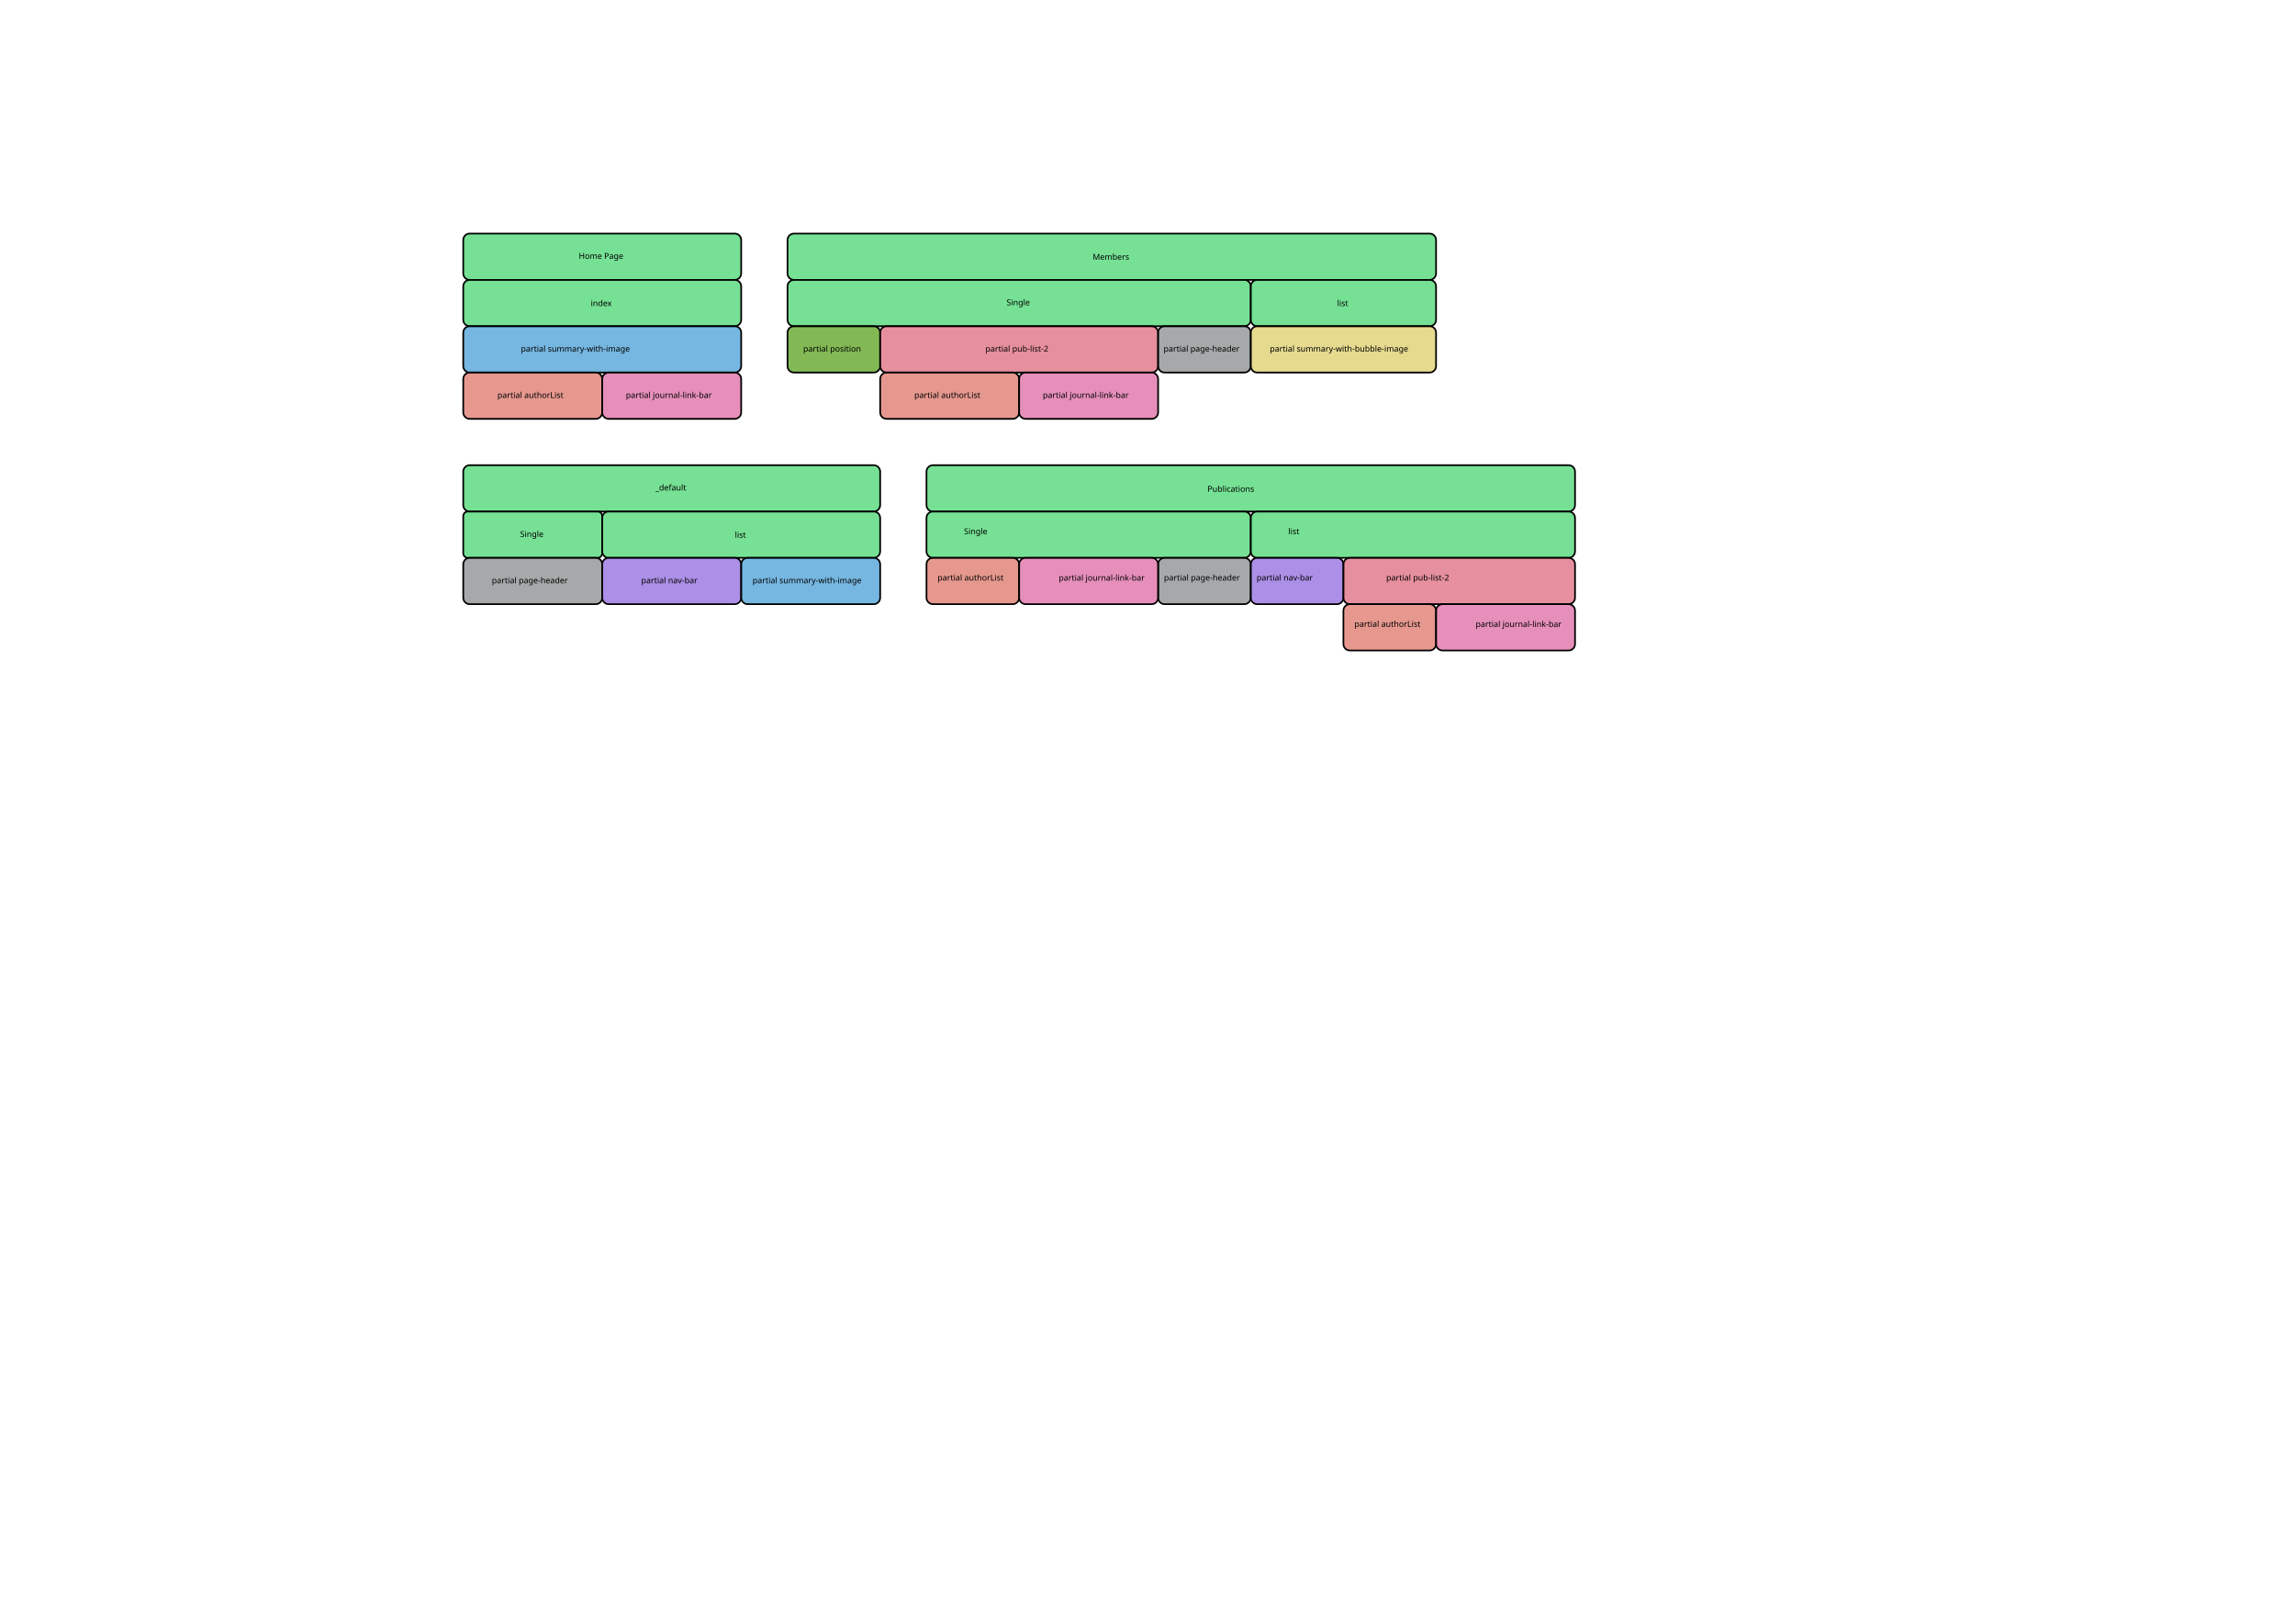
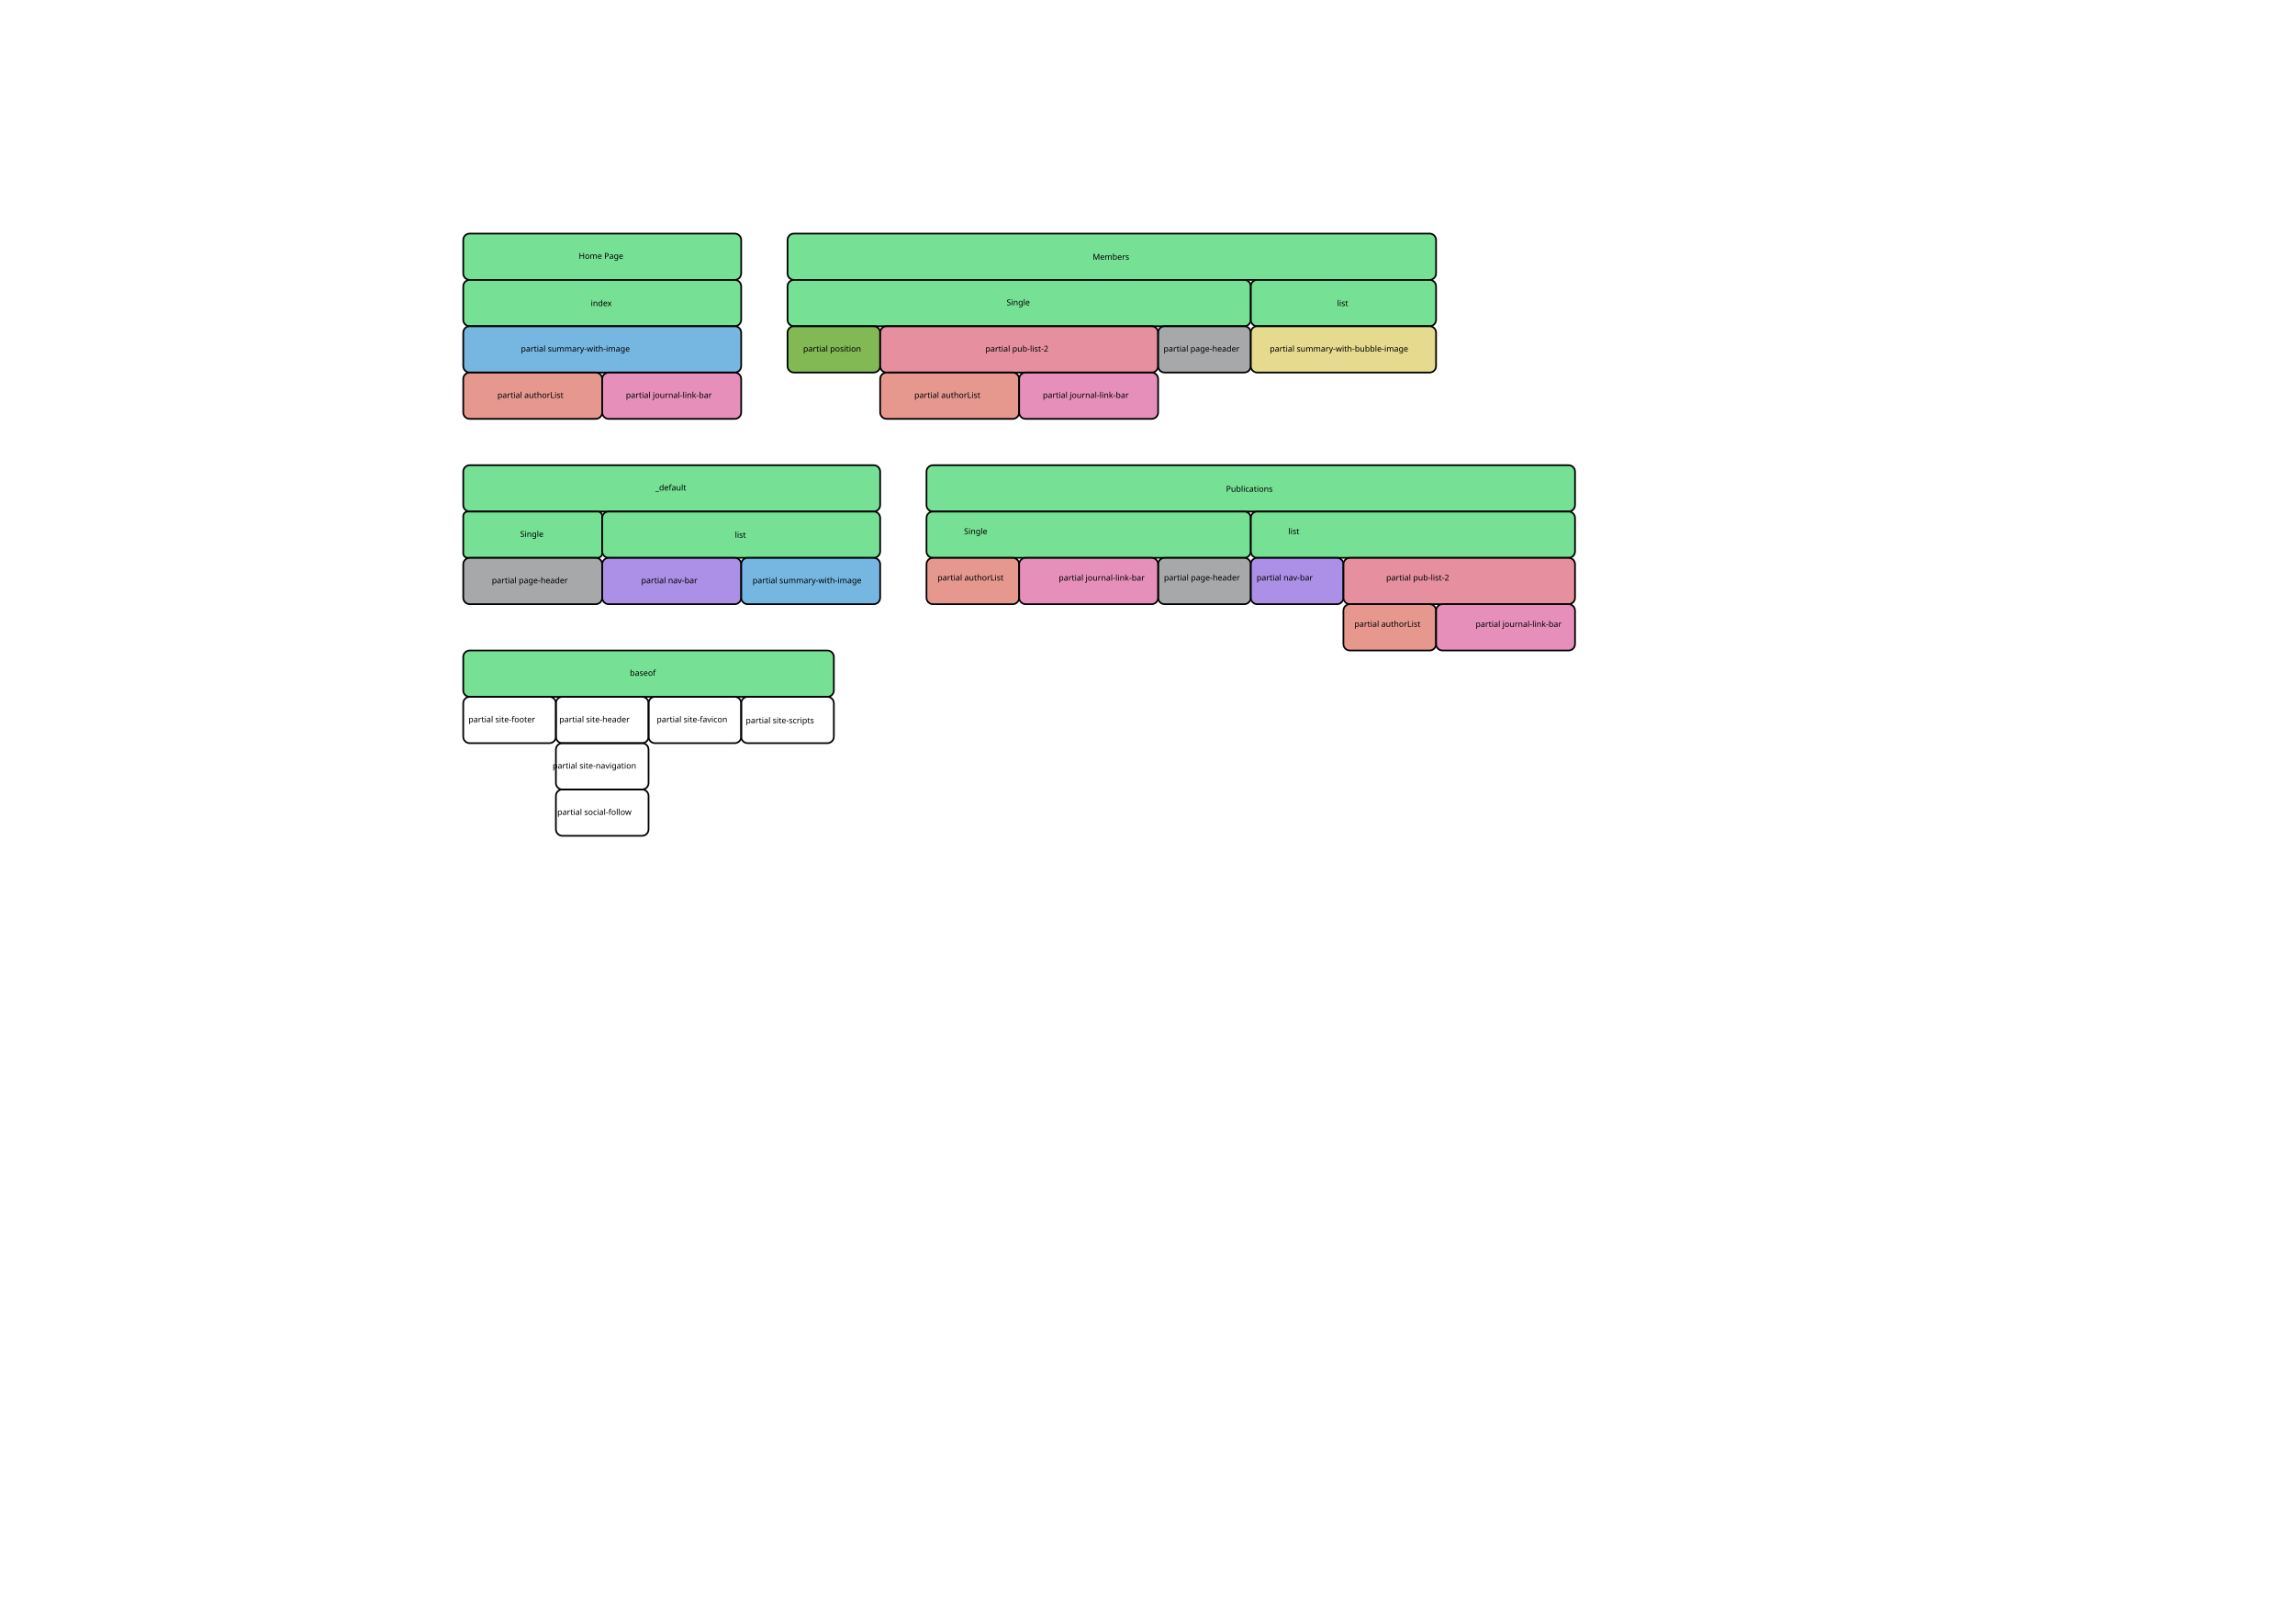
<svg xmlns="http://www.w3.org/2000/svg" width="1189mm" height="841mm" viewBox="0 0 1189 841" version="1.1" id="svg8">
  <defs id="defs2" />
  <g id="layer1" transform="translate(0,544)">
    <g id="g5554">
      <rect ry="3.341" style="fill:#3dd567;fill-opacity:0.706;stroke:#000000;stroke-width:0.865;stroke-miterlimit:4;stroke-dasharray:none;stroke-opacity:1" y="-423" x="240" height="24" width="144" id="rect3988" />
      <text id="text4797" y="-409.897" x="299.857" style="font-style:normal;font-weight:normal;font-size:4.233px;line-height:1.25;font-family:sans-serif;letter-spacing:0px;word-spacing:0px;fill:#000000;fill-opacity:1;stroke:none;stroke-width:0.265" xml:space="preserve">
        <tspan style="stroke-width:0.265" y="-409.897" x="299.857" id="tspan4795">Home Page</tspan>
      </text>
      <rect ry="3.341" style="fill:#3dd567;fill-opacity:0.706;stroke:#000000;stroke-width:0.865;stroke-miterlimit:4;stroke-dasharray:none;stroke-opacity:1" y="-399" x="240" height="24" width="144" id="rect3988-6" />
      <text id="text4797-7" y="-385.422" x="306.079" style="font-style:normal;font-weight:normal;font-size:4.233px;line-height:1.25;font-family:sans-serif;letter-spacing:0px;word-spacing:0px;fill:#000000;fill-opacity:1;stroke:none;stroke-width:0.265" xml:space="preserve">
        <tspan style="stroke-width:0.265" y="-385.422" x="306.079" id="tspan4795-5">index</tspan>
      </text>
      <rect ry="3.341" style="fill:#3d99d5;fill-opacity:0.706;stroke:#000000;stroke-width:0.865;stroke-miterlimit:4;stroke-dasharray:none;stroke-opacity:1" y="-375" x="240" height="24" width="144" id="rect3988-6-7" />
      <text id="text4797-7-0" y="-361.832" x="269.872" style="font-style:normal;font-weight:normal;font-size:4.233px;line-height:1.25;font-family:sans-serif;letter-spacing:0px;word-spacing:0px;fill:#000000;fill-opacity:1;stroke:none;stroke-width:0.265" xml:space="preserve">
        <tspan style="stroke-width:0.265" y="-361.832" x="269.872" id="tspan4876">partial summary-with-image</tspan>
      </text>
      <rect ry="3.341" style="fill:#db6e61;fill-opacity:0.706;stroke:#000000;stroke-width:0.865;stroke-miterlimit:4;stroke-dasharray:none;stroke-opacity:1" y="-351" x="240" height="24" width="72" id="rect3988-6-7-6" />
      <text id="text4797-7-0-0" y="-337.832" x="257.696" style="font-style:normal;font-weight:normal;font-size:4.233px;line-height:1.25;font-family:sans-serif;letter-spacing:0px;word-spacing:0px;fill:#000000;fill-opacity:1;stroke:none;stroke-width:0.265" xml:space="preserve">
        <tspan style="stroke-width:0.265" y="-337.832" x="257.696" id="tspan4876-6">partial authorList</tspan>
      </text>
      <rect ry="3.341" style="fill:#db619d;fill-opacity:0.706;stroke:#000000;stroke-width:0.865;stroke-miterlimit:4;stroke-dasharray:none;stroke-opacity:1" y="-351" x="312" height="24" width="72" id="rect3988-6-7-6-6" />
      <text id="text4797-7-0-0-1" y="-337.832" x="324.255" style="font-style:normal;font-weight:normal;font-size:4.233px;line-height:1.25;font-family:sans-serif;letter-spacing:0px;word-spacing:0px;fill:#000000;fill-opacity:1;stroke:none;stroke-width:0.265" xml:space="preserve">
        <tspan style="stroke-width:0.265" y="-337.832" x="324.255" id="tspan4876-6-8">partial journal-link-bar</tspan>
      </text>
    </g>
    <g id="g5618" transform="translate(-72,-24.00001)">
      <g id="g4802-35" transform="translate(485.2643,-523.6513)">
        <rect id="rect3988-62" width="336" height="24" x="-5.264" y="124.651" style="fill:#3dd567;fill-opacity:0.706;stroke:#000000;stroke-width:0.865;stroke-miterlimit:4;stroke-dasharray:none;stroke-opacity:1" ry="3.341" />
        <text xml:space="preserve" style="font-style:normal;font-weight:normal;font-size:4.233px;line-height:1.25;font-family:sans-serif;letter-spacing:0px;word-spacing:0px;fill:#000000;fill-opacity:1;stroke:none;stroke-width:0.265" x="152.822" y="138.23" id="text4797-9">
          <tspan id="tspan4795-1" x="152.822" y="138.23" style="stroke-width:0.265">Members</tspan>
        </text>
      </g>
      <g id="g4802-35-7" transform="translate(483.7113,-499.6513)">
        <rect id="rect3988-62-9" width="240" height="24" x="-3.711" y="124.651" style="fill:#3dd567;fill-opacity:0.706;stroke:#000000;stroke-width:0.865;stroke-miterlimit:4;stroke-dasharray:none;stroke-opacity:1" ry="3.341" />
        <text xml:space="preserve" style="font-style:normal;font-weight:normal;font-size:4.233px;line-height:1.25;font-family:sans-serif;letter-spacing:0px;word-spacing:0px;fill:#000000;fill-opacity:1;stroke:none;stroke-width:0.265" x="109.755" y="137.819" id="text4797-9-2">
          <tspan id="tspan4795-1-0" x="109.755" y="137.819" style="stroke-width:0.265">Single</tspan>
        </text>
      </g>
      <g id="g4802-35-2" transform="translate(453.4981,-475.6513)">
        <rect id="rect3988-62-3" width="48" height="24" x="26.502" y="124.651" style="fill:#4f9c0e;fill-opacity:0.706;stroke:#000000;stroke-width:0.865;stroke-miterlimit:4;stroke-dasharray:none;stroke-opacity:1" ry="3.341" />
        <text xml:space="preserve" style="font-style:normal;font-weight:normal;font-size:4.233px;line-height:1.25;font-family:sans-serif;letter-spacing:0px;word-spacing:0px;fill:#000000;fill-opacity:1;stroke:none;stroke-width:0.265" x="34.619" y="137.819" id="text4797-9-7">
          <tspan id="tspan4795-1-5" x="34.619" y="137.819" style="stroke-width:0.265">partial position</tspan>
        </text>
      </g>
      <g id="g4802-35-2-9" transform="translate(539.1265,-475.6513)">
        <rect id="rect3988-62-3-2" width="144" height="24" x="-11.126" y="124.651" style="fill:#db6177;fill-opacity:0.706;stroke:#000000;stroke-width:0.865;stroke-miterlimit:4;stroke-dasharray:none;stroke-opacity:1" ry="3.341" />
        <text xml:space="preserve" style="font-style:normal;font-weight:normal;font-size:4.233px;line-height:1.25;font-family:sans-serif;letter-spacing:0px;word-spacing:0px;fill:#000000;fill-opacity:1;stroke:none;stroke-width:0.265" x="43.394" y="137.819" id="text4797-9-7-2">
          <tspan id="tspan4795-1-5-8" x="43.394" y="137.819" style="stroke-width:0.265">partial pub-list-2</tspan>
        </text>
      </g>
      <g id="g4802-35-2-9-9" transform="translate(647.4699,-475.6513)">
        <rect id="rect3988-62-3-2-7" width="48" height="24" x="24.53" y="124.651" style="fill:#818486;fill-opacity:0.706;stroke:#000000;stroke-width:0.865;stroke-miterlimit:4;stroke-dasharray:none;stroke-opacity:1" ry="3.341" />
        <text xml:space="preserve" style="font-style:normal;font-weight:normal;font-size:4.233px;line-height:1.25;font-family:sans-serif;letter-spacing:0px;word-spacing:0px;fill:#000000;fill-opacity:1;stroke:none;stroke-width:0.265" x="27.344" y="137.819" id="text4797-9-7-2-3">
          <tspan id="tspan4795-1-5-8-6" x="27.344" y="137.819" style="stroke-width:0.265">partial page-header</tspan>
        </text>
      </g>
      <g id="g4802-35-7-2" transform="translate(699.7446,-499.6513)">
        <rect id="rect3988-62-9-9" width="96" height="24" x="20.255" y="124.651" style="fill:#3dd567;fill-opacity:0.706;stroke:#000000;stroke-width:0.865;stroke-miterlimit:4;stroke-dasharray:none;stroke-opacity:1" ry="3.341" />
        <text xml:space="preserve" style="font-style:normal;font-weight:normal;font-size:4.233px;line-height:1.25;font-family:sans-serif;letter-spacing:0px;word-spacing:0px;fill:#000000;fill-opacity:1;stroke:none;stroke-width:0.265" x="64.998" y="138.23" id="text4797-9-2-3">
          <tspan id="tspan4795-1-0-1" x="64.998" y="138.23" style="stroke-width:0.265">list</tspan>
        </text>
      </g>
      <g id="g4802-3-2-3-9" transform="translate(512.4048,-458.2256)">
        <rect id="rect3988-6-7-6-4" width="72" height="24" x="15.595" y="131.226" style="fill:#db6e61;fill-opacity:0.706;stroke:#000000;stroke-width:0.865;stroke-miterlimit:4;stroke-dasharray:none;stroke-opacity:1" ry="3.341" />
        <text xml:space="preserve" style="font-style:normal;font-weight:normal;font-size:4.233px;line-height:1.25;font-family:sans-serif;letter-spacing:0px;word-spacing:0px;fill:#000000;fill-opacity:1;stroke:none;stroke-width:0.265" x="33.291" y="144.393" id="text4797-7-0-0-7">
          <tspan id="tspan4876-6-84" x="33.291" y="144.393" style="stroke-width:0.265">partial authorList</tspan>
        </text>
      </g>
      <g id="g4802-3-2-3-2-5" transform="translate(576.0121,-451.6513)">
        <rect id="rect3988-6-7-6-6-0" width="72" height="24" x="23.988" y="124.651" style="fill:#db619d;fill-opacity:0.706;stroke:#000000;stroke-width:0.865;stroke-miterlimit:4;stroke-dasharray:none;stroke-opacity:1" ry="3.341" />
        <text xml:space="preserve" style="font-style:normal;font-weight:normal;font-size:4.233px;line-height:1.25;font-family:sans-serif;letter-spacing:0px;word-spacing:0px;fill:#000000;fill-opacity:1;stroke:none;stroke-width:0.265" x="36.243" y="137.819" id="text4797-7-0-0-1-3">
          <tspan id="tspan4876-6-8-6" x="36.243" y="137.819" style="stroke-width:0.265">partial journal-link-bar</tspan>
        </text>
      </g>
      <g id="g4802-3-2-3-9-1" transform="translate(698.1916,-475.6513)">
        <rect id="rect3988-6-7-6-4-0" width="96" height="24" x="21.808" y="124.651" style="fill:#dbcb61;fill-opacity:0.706;stroke:#000000;stroke-width:0.865;stroke-miterlimit:4;stroke-dasharray:none;stroke-opacity:1" ry="3.341" />
        <text xml:space="preserve" style="font-style:normal;font-weight:normal;font-size:4.233px;line-height:1.25;font-family:sans-serif;letter-spacing:0px;word-spacing:0px;fill:#000000;fill-opacity:1;stroke:none;stroke-width:0.265" x="31.654" y="137.819" id="text4797-7-0-0-7-6">
          <tspan id="tspan4876-6-84-3" x="31.654" y="137.819" style="stroke-width:0.265">partial summary-with-bubble-image</tspan>
        </text>
      </g>
    </g>
    <g id="g5580" transform="translate(120,-48)">
      <g id="g4802-35-20" transform="translate(98.19163,-379.6513)">
        <rect id="rect3988-62-6" width="216" height="24" x="21.808" y="124.651" style="fill:#3dd567;fill-opacity:0.706;stroke:#000000;stroke-width:0.865;stroke-miterlimit:4;stroke-dasharray:none;stroke-opacity:1" ry="3.341" />
        <text xml:space="preserve" style="font-style:normal;font-weight:normal;font-size:4.233px;line-height:1.25;font-family:sans-serif;letter-spacing:0px;word-spacing:0px;fill:#000000;fill-opacity:1;stroke:none;stroke-width:0.265" x="121.374" y="137.76" id="text4797-9-1">
          <tspan id="tspan4795-1-55" x="121.374" y="137.76" style="stroke-width:0.265">_default</tspan>
        </text>
      </g>
      <g id="g4802-35-7-4" transform="translate(98.19163,-352.9384)">
        <rect id="rect3988-62-9-7" width="72" height="24" x="21.808" y="121.938" style="fill:#3dd567;fill-opacity:0.706;stroke:#000000;stroke-width:0.865;stroke-miterlimit:4;stroke-dasharray:none;stroke-opacity:1" ry="2.383" />
        <text xml:space="preserve" style="font-style:normal;font-weight:normal;font-size:4.233px;line-height:1.25;font-family:sans-serif;letter-spacing:0px;word-spacing:0px;fill:#000000;fill-opacity:1;stroke:none;stroke-width:0.265" x="51.274" y="135.106" id="text4797-9-2-6">
          <tspan id="tspan4795-1-0-5" x="51.274" y="135.106" style="stroke-width:0.265">Single</tspan>
        </text>
      </g>
      <g id="g4802-35-2-9-9-4" transform="translate(119.4699,-331.6513)">
        <rect id="rect3988-62-3-2-7-7" width="72" height="24" x="0.53" y="124.651" style="fill:#818486;fill-opacity:0.706;stroke:#000000;stroke-width:0.865;stroke-miterlimit:4;stroke-dasharray:none;stroke-opacity:1" ry="3.341" />
        <text xml:space="preserve" style="font-style:normal;font-weight:normal;font-size:4.233px;line-height:1.25;font-family:sans-serif;letter-spacing:0px;word-spacing:0px;fill:#000000;fill-opacity:1;stroke:none;stroke-width:0.265" x="15.344" y="137.819" id="text4797-9-7-2-3-4">
          <tspan id="tspan4795-1-5-8-6-4" x="15.344" y="137.819" style="stroke-width:0.265">partial page-header</tspan>
        </text>
      </g>
      <g id="g4802-35-7-2-3" transform="translate(193.3647,-365.2498)">
        <rect id="rect3988-62-9-9-0" width="144" height="24" x="-1.365" y="134.25" style="fill:#3dd567;fill-opacity:0.706;stroke:#000000;stroke-width:0.865;stroke-miterlimit:4;stroke-dasharray:none;stroke-opacity:1" ry="3.341" />
        <text xml:space="preserve" style="font-style:normal;font-weight:normal;font-size:4.233px;line-height:1.25;font-family:sans-serif;letter-spacing:0px;word-spacing:0px;fill:#000000;fill-opacity:1;stroke:none;stroke-width:0.265" x="67.378" y="147.828" id="text4797-9-2-3-7">
          <tspan id="tspan4795-1-0-1-8" x="67.378" y="147.828" style="stroke-width:0.265">list</tspan>
        </text>
      </g>
      <g id="g4802-35-2-9-9-4-9" transform="translate(170.1916,-331.6513)">
        <rect id="rect3988-62-3-2-7-7-2" width="72" height="24" x="21.808" y="124.651" style="fill:#8a61db;fill-opacity:0.706;stroke:#000000;stroke-width:0.865;stroke-miterlimit:4;stroke-dasharray:none;stroke-opacity:1" ry="3.341" />
        <text xml:space="preserve" style="font-style:normal;font-weight:normal;font-size:4.233px;line-height:1.25;font-family:sans-serif;letter-spacing:0px;word-spacing:0px;fill:#000000;fill-opacity:1;stroke:none;stroke-width:0.265" x="42.02" y="137.819" id="text4797-9-7-2-3-4-6">
          <tspan id="tspan4795-1-5-8-6-4-6" x="42.02" y="137.819" style="stroke-width:0.265">partial nav-bar</tspan>
        </text>
      </g>
      <g id="g4802-35-2-9-9-4-9-4" transform="translate(242.3289,-332.3997)">
-         <rect id="rect3988-62-3-2-7-7-2-9" width="72" height="24" x="21.671" y="125.4" style="fill:#3d99d5;fill-opacity:0.706;stroke:#000000;stroke-width:0.865;stroke-miterlimit:4;stroke-dasharray:none;stroke-opacity:1" ry="3.341" />
+         <rect id="rect3988-62-3-2-7-7-2-9" width="72" height="24" x="21.671" y="125.4" style="fill:#3d99d6;fill-opacity:0.706;stroke:#000000;stroke-width:0.865;stroke-miterlimit:4;stroke-dasharray:none;stroke-opacity:1" ry="3.341" />
        <text xml:space="preserve" style="font-style:normal;font-weight:normal;font-size:4.233px;line-height:1.25;font-family:sans-serif;letter-spacing:0px;word-spacing:0px;fill:#000000;fill-opacity:1;stroke:none;stroke-width:0.265" x="27.543" y="138.568" id="text4797-9-7-2-3-4-6-5">
          <tspan id="tspan4795-1-5-8-6-4-6-0" x="27.543" y="138.568" style="stroke-width:0.265">partial summary-with-image</tspan>
        </text>
      </g>
    </g>
    <g id="g5660" transform="translate(-168,-84.00002)">
      <g id="g4802-35-4" transform="translate(622.1505,-361.077)">
        <rect id="rect3988-62-8" width="336" height="24" x="25.849" y="142.077" style="fill:#3dd567;fill-opacity:0.706;stroke:#000000;stroke-width:0.865;stroke-miterlimit:4;stroke-dasharray:none;stroke-opacity:1" ry="3.341" />
-         <text xml:space="preserve" style="font-style:normal;font-weight:normal;font-size:4.233px;line-height:1.25;font-family:sans-serif;letter-spacing:0px;word-spacing:0px;fill:#000000;fill-opacity:1;stroke:none;stroke-width:0.265" x="171.414" y="155.855" id="text4797-9-71">
-           <tspan id="tspan4795-1-7" x="171.414" y="155.855" style="stroke-width:0.265">Publications</tspan>
+         <text xml:space="preserve" style="font-style:normal;font-weight:normal;font-size:4.233px;line-height:1.25;font-family:sans-serif;letter-spacing:0px;word-spacing:0px;fill:#000000;fill-opacity:1;stroke:none;stroke-width:0.265" x="181.026" y="155.855" id="text4797-9-71">
+           <tspan id="tspan4795-1-7" x="181.026" y="155.855" style="stroke-width:0.265">Publications</tspan>
        </text>
      </g>
      <g id="g4802-35-7-27" transform="translate(632.4048,-319.6513)">
        <rect id="rect3988-62-9-2" width="168" height="24" x="15.595" y="124.651" style="fill:#3dd567;fill-opacity:0.706;stroke:#000000;stroke-width:0.865;stroke-miterlimit:4;stroke-dasharray:none;stroke-opacity:1" ry="3.341" />
        <text xml:space="preserve" style="font-style:normal;font-weight:normal;font-size:4.233px;line-height:1.25;font-family:sans-serif;letter-spacing:0px;word-spacing:0px;fill:#000000;fill-opacity:1;stroke:none;stroke-width:0.265" x="35.026" y="136.398" id="text4797-9-2-2">
          <tspan id="tspan4795-1-0-6" x="35.026" y="136.398" style="stroke-width:0.265">Single</tspan>
        </text>
      </g>
      <g id="g4802-35-2-9-9-0" transform="translate(743.4699,-295.6513)">
        <rect id="rect3988-62-3-2-7-9" width="48" height="24" x="24.53" y="124.651" style="fill:#818487;fill-opacity:0.706;stroke:#000000;stroke-width:0.865;stroke-miterlimit:4;stroke-dasharray:none;stroke-opacity:1" ry="3.341" />
        <text xml:space="preserve" style="font-style:normal;font-weight:normal;font-size:4.233px;line-height:1.25;font-family:sans-serif;letter-spacing:0px;word-spacing:0px;fill:#000000;fill-opacity:1;stroke:none;stroke-width:0.265" x="27.543" y="136.398" id="text4797-9-7-2-3-1">
          <tspan id="tspan4795-1-5-8-6-7" x="27.543" y="136.398" style="stroke-width:0.265">partial page-header</tspan>
        </text>
      </g>
      <g id="g4802-3-2-3-9-9" transform="translate(618.659,-295.6513)">
        <rect id="rect3988-6-7-6-4-7" width="48" height="24" x="29.341" y="124.651" style="fill:#db6e61;fill-opacity:0.706;stroke:#000000;stroke-width:0.865;stroke-miterlimit:4;stroke-dasharray:none;stroke-opacity:1" ry="3.341" />
        <text xml:space="preserve" style="font-style:normal;font-weight:normal;font-size:4.233px;line-height:1.25;font-family:sans-serif;letter-spacing:0px;word-spacing:0px;fill:#000000;fill-opacity:1;stroke:none;stroke-width:0.265" x="35.026" y="136.398" id="text4797-7-0-0-7-7">
          <tspan id="tspan4876-6-84-6" x="35.026" y="136.398" style="stroke-width:0.265">partial authorList</tspan>
        </text>
      </g>
      <g id="g4802-3-2-3-2-5-7" transform="translate(688.4795,-295.6513)">
        <rect id="rect3988-6-7-6-6-0-3" width="72" height="24" x="7.52" y="124.651" style="fill:#db619d;fill-opacity:0.706;stroke:#000000;stroke-width:0.865;stroke-miterlimit:4;stroke-dasharray:none;stroke-opacity:1" ry="3.341" />
        <text xml:space="preserve" style="font-style:normal;font-weight:normal;font-size:4.233px;line-height:1.25;font-family:sans-serif;letter-spacing:0px;word-spacing:0px;fill:#000000;fill-opacity:1;stroke:none;stroke-width:0.265" x="28.009" y="136.463" id="text4797-7-0-0-1-3-6">
          <tspan id="tspan4876-6-8-6-5" x="28.009" y="136.463" style="stroke-width:0.265">partial journal-link-bar</tspan>
        </text>
      </g>
      <g id="g4802-35-7-2-3-8" transform="translate(800.4047,-319.6513)">
        <rect id="rect3988-62-9-9-0-1" width="168" height="24" x="15.595" y="124.651" style="fill:#3dd567;fill-opacity:0.706;stroke:#000000;stroke-width:0.865;stroke-miterlimit:4;stroke-dasharray:none;stroke-opacity:1" ry="3.341" />
        <text xml:space="preserve" style="font-style:normal;font-weight:normal;font-size:4.233px;line-height:1.25;font-family:sans-serif;letter-spacing:0px;word-spacing:0px;fill:#000000;fill-opacity:1;stroke:none;stroke-width:0.265" x="35.026" y="136.398" id="text4797-9-2-3-7-2">
          <tspan id="tspan4795-1-0-1-8-9" x="35.026" y="136.398" style="stroke-width:0.265">list</tspan>
        </text>
      </g>
      <g id="g4802-35-2-9-9-4-9-3" transform="translate(791.4699,-295.6513)">
        <rect id="rect3988-62-3-2-7-7-2-90" width="48" height="24" x="24.53" y="124.651" style="fill:#8a61db;fill-opacity:0.706;stroke:#000000;stroke-width:0.865;stroke-miterlimit:4;stroke-dasharray:none;stroke-opacity:1" ry="3.341" />
        <text xml:space="preserve" style="font-style:normal;font-weight:normal;font-size:4.233px;line-height:1.25;font-family:sans-serif;letter-spacing:0px;word-spacing:0px;fill:#000000;fill-opacity:1;stroke:none;stroke-width:0.265" x="27.543" y="136.398" id="text4797-9-7-2-3-4-6-8">
          <tspan id="tspan4795-1-5-8-6-4-6-8" x="27.543" y="136.398" style="stroke-width:0.265">partial nav-bar</tspan>
        </text>
      </g>
      <g id="g4802-35-2-9-3" transform="translate(851.1264,-295.6513)">
        <rect id="rect3988-62-3-2-8" width="120" height="24" x="12.874" y="124.651" style="fill:#db6177;fill-opacity:0.706;stroke:#000000;stroke-width:0.865;stroke-miterlimit:4;stroke-dasharray:none;stroke-opacity:1" ry="3.341" />
        <text xml:space="preserve" style="font-style:normal;font-weight:normal;font-size:4.233px;line-height:1.25;font-family:sans-serif;letter-spacing:0px;word-spacing:0px;fill:#000000;fill-opacity:1;stroke:none;stroke-width:0.265" x="35.026" y="136.398" id="text4797-9-7-2-5">
          <tspan id="tspan4795-1-5-8-61" x="35.026" y="136.398" style="stroke-width:0.265">partial pub-list-2</tspan>
        </text>
      </g>
      <g id="g4802-3-2-3-9-15" transform="translate(834.659,-271.6513)">
        <rect id="rect3988-6-7-6-4-9" width="48" height="24" x="29.341" y="124.651" style="fill:#db6e61;fill-opacity:0.706;stroke:#000000;stroke-width:0.865;stroke-miterlimit:4;stroke-dasharray:none;stroke-opacity:1" ry="3.341" />
        <text xml:space="preserve" style="font-style:normal;font-weight:normal;font-size:4.233px;line-height:1.25;font-family:sans-serif;letter-spacing:0px;word-spacing:0px;fill:#000000;fill-opacity:1;stroke:none;stroke-width:0.265" x="35.026" y="136.398" id="text4797-7-0-0-7-8">
          <tspan id="tspan4876-6-84-4" x="35.026" y="136.398" style="stroke-width:0.265">partial authorList</tspan>
        </text>
      </g>
      <g id="g4802-3-2-3-2-5-8" transform="translate(904.4795,-271.6513)">
        <rect id="rect3988-6-7-6-6-0-1" width="72" height="24" x="7.52" y="124.651" style="fill:#db619d;fill-opacity:0.706;stroke:#000000;stroke-width:0.865;stroke-miterlimit:4;stroke-dasharray:none;stroke-opacity:1" ry="3.341" />
        <text xml:space="preserve" style="font-style:normal;font-weight:normal;font-size:4.233px;line-height:1.25;font-family:sans-serif;letter-spacing:0px;word-spacing:0px;fill:#000000;fill-opacity:1;stroke:none;stroke-width:0.265" x="28.009" y="136.463" id="text4797-7-0-0-1-3-0">
          <tspan id="tspan4876-6-8-6-3" x="28.009" y="136.463" style="stroke-width:0.265">partial journal-link-bar</tspan>
        </text>
      </g>
    </g>
+     <rect id="rect3988-4" width="192" height="24" x="240" y="-207" style="fill:#3dd567;fill-opacity:0.706;stroke:#000000;stroke-width:0.865;stroke-miterlimit:4;stroke-dasharray:none;stroke-opacity:1" ry="3.341" />
+     <text xml:space="preserve" style="font-style:normal;font-weight:normal;font-size:4.233px;line-height:1.25;font-family:sans-serif;letter-spacing:0px;word-spacing:0px;fill:#000000;fill-opacity:1;stroke:none;stroke-width:0.265" x="335.767" y="-193.897" id="text4797-4">
+       <tspan id="tspan4795-4" x="335.767" y="-193.897" style="text-align:center;text-anchor:middle;stroke-width:0.265">baseof</tspan>
+     </text>
+     <g id="g5761" transform="translate(-59.99996,-108)">
+       <rect ry="3.341" style="fill:none;fill-opacity:0.706;stroke:#000000;stroke-width:0.865;stroke-miterlimit:4;stroke-dasharray:none;stroke-opacity:1" y="-75" x="396" height="24" width="48" id="rect3988-6-7-3" />
+       <text id="text4797-7-0-1" y="-61.832" x="400.231" style="font-style:normal;font-weight:normal;font-size:4.233px;line-height:1.25;font-family:sans-serif;letter-spacing:0px;word-spacing:0px;fill:#000000;fill-opacity:1;stroke:none;stroke-width:0.265" xml:space="preserve">
+         <tspan style="stroke-width:0.265" y="-61.832" x="400.231" id="tspan4876-7">partial site-favicon</tspan>
+       </text>
+     </g>
+     <g id="g5779" transform="translate(-11.99995,-132)">
+       <rect ry="3.341" style="fill:none;fill-opacity:0.706;stroke:#000000;stroke-width:0.865;stroke-miterlimit:4;stroke-dasharray:none;stroke-opacity:1" y="-51" x="252" height="24" width="48" id="rect3988-6-7-6-5" />
+       <text id="text4797-7-0-0-9" y="-37.832" x="275.808" style="font-style:normal;font-weight:normal;font-size:4.233px;line-height:1.25;font-family:sans-serif;letter-spacing:0px;word-spacing:0px;fill:#000000;fill-opacity:1;stroke:none;stroke-width:0.265" xml:space="preserve">
+         <tspan style="text-align:center;text-anchor:middle;stroke-width:0.265" y="-37.832" x="275.808" id="tspan4876-6-6">partial site-footer</tspan>
+       </text>
+     </g>
+     <g id="g5766" transform="translate(-35.99992,-132)">
+       <rect ry="3.341" style="fill:none;fill-opacity:0.706;stroke:#000000;stroke-width:0.865;stroke-miterlimit:4;stroke-dasharray:none;stroke-opacity:1" y="-51" x="324" height="24" width="48" id="rect3988-6-7-6-6-2" />
+       <text id="text4797-7-0-0-1-1" y="-37.832" x="347.808" style="font-style:normal;font-weight:normal;font-size:4.233px;line-height:1.25;font-family:sans-serif;letter-spacing:0px;word-spacing:0px;fill:#000000;fill-opacity:1;stroke:none;stroke-width:0.265" xml:space="preserve">
+         <tspan style="text-align:center;text-anchor:middle;stroke-width:0.265" y="-37.832" x="347.808" id="tspan4876-6-8-7">partial site-header</tspan>
+       </text>
+     </g>
+     <g id="g5784" transform="translate(118.5834,-156)">
+       <rect ry="3.341" style="fill:none;fill-opacity:0.706;stroke:#000000;stroke-width:0.865;stroke-miterlimit:4;stroke-dasharray:none;stroke-opacity:1" y="-27" x="265.417" height="24" width="48" id="rect3988-6-7-6-5-8" />
+       <text id="text4797-7-0-0-9-5" y="-13.303" x="289.328" style="font-style:normal;font-weight:normal;font-size:4.233px;line-height:1.25;font-family:sans-serif;letter-spacing:0px;word-spacing:0px;fill:#000000;fill-opacity:1;stroke:none;stroke-width:0.265" xml:space="preserve">
+         <tspan style="text-align:center;text-anchor:middle;stroke-width:0.265" y="-13.303" x="289.328" id="tspan4876-6-6-7">partial site-scripts</tspan>
+       </text>
+     </g>
+     <g id="g5766-4" transform="translate(-35.99991,-108)">
+       <rect ry="3.341" style="fill:none;fill-opacity:0.706;stroke:#000000;stroke-width:0.865;stroke-miterlimit:4;stroke-dasharray:none;stroke-opacity:1" y="-51" x="324" height="24" width="48" id="rect3988-6-7-6-6-2-1" />
+       <text id="text4797-7-0-0-1-1-8" y="-37.832" x="347.808" style="font-style:normal;font-weight:normal;font-size:4.233px;line-height:1.25;font-family:sans-serif;letter-spacing:0px;word-spacing:0px;fill:#000000;fill-opacity:1;stroke:none;stroke-width:0.265" xml:space="preserve">
+         <tspan style="text-align:center;text-anchor:middle;stroke-width:0.265" y="-37.832" x="347.808" id="tspan4876-6-8-7-5">partial site-navigation</tspan>
+       </text>
+     </g>
+     <g id="g5766-4-9" transform="translate(-35.99991,-83.99996)">
+       <rect ry="3.341" style="fill:none;fill-opacity:0.706;stroke:#000000;stroke-width:0.865;stroke-miterlimit:4;stroke-dasharray:none;stroke-opacity:1" y="-51" x="324" height="24" width="48" id="rect3988-6-7-6-6-2-1-7" />
+       <text id="text4797-7-0-0-1-1-8-5" y="-37.832" x="347.808" style="font-style:normal;font-weight:normal;font-size:4.233px;line-height:1.25;font-family:sans-serif;letter-spacing:0px;word-spacing:0px;fill:#000000;fill-opacity:1;stroke:none;stroke-width:0.265" xml:space="preserve">
+         <tspan style="text-align:center;text-anchor:middle;stroke-width:0.265" y="-37.832" x="347.808" id="tspan4876-6-8-7-5-3">partial social-follow</tspan>
+       </text>
+     </g>
  </g>
</svg>
